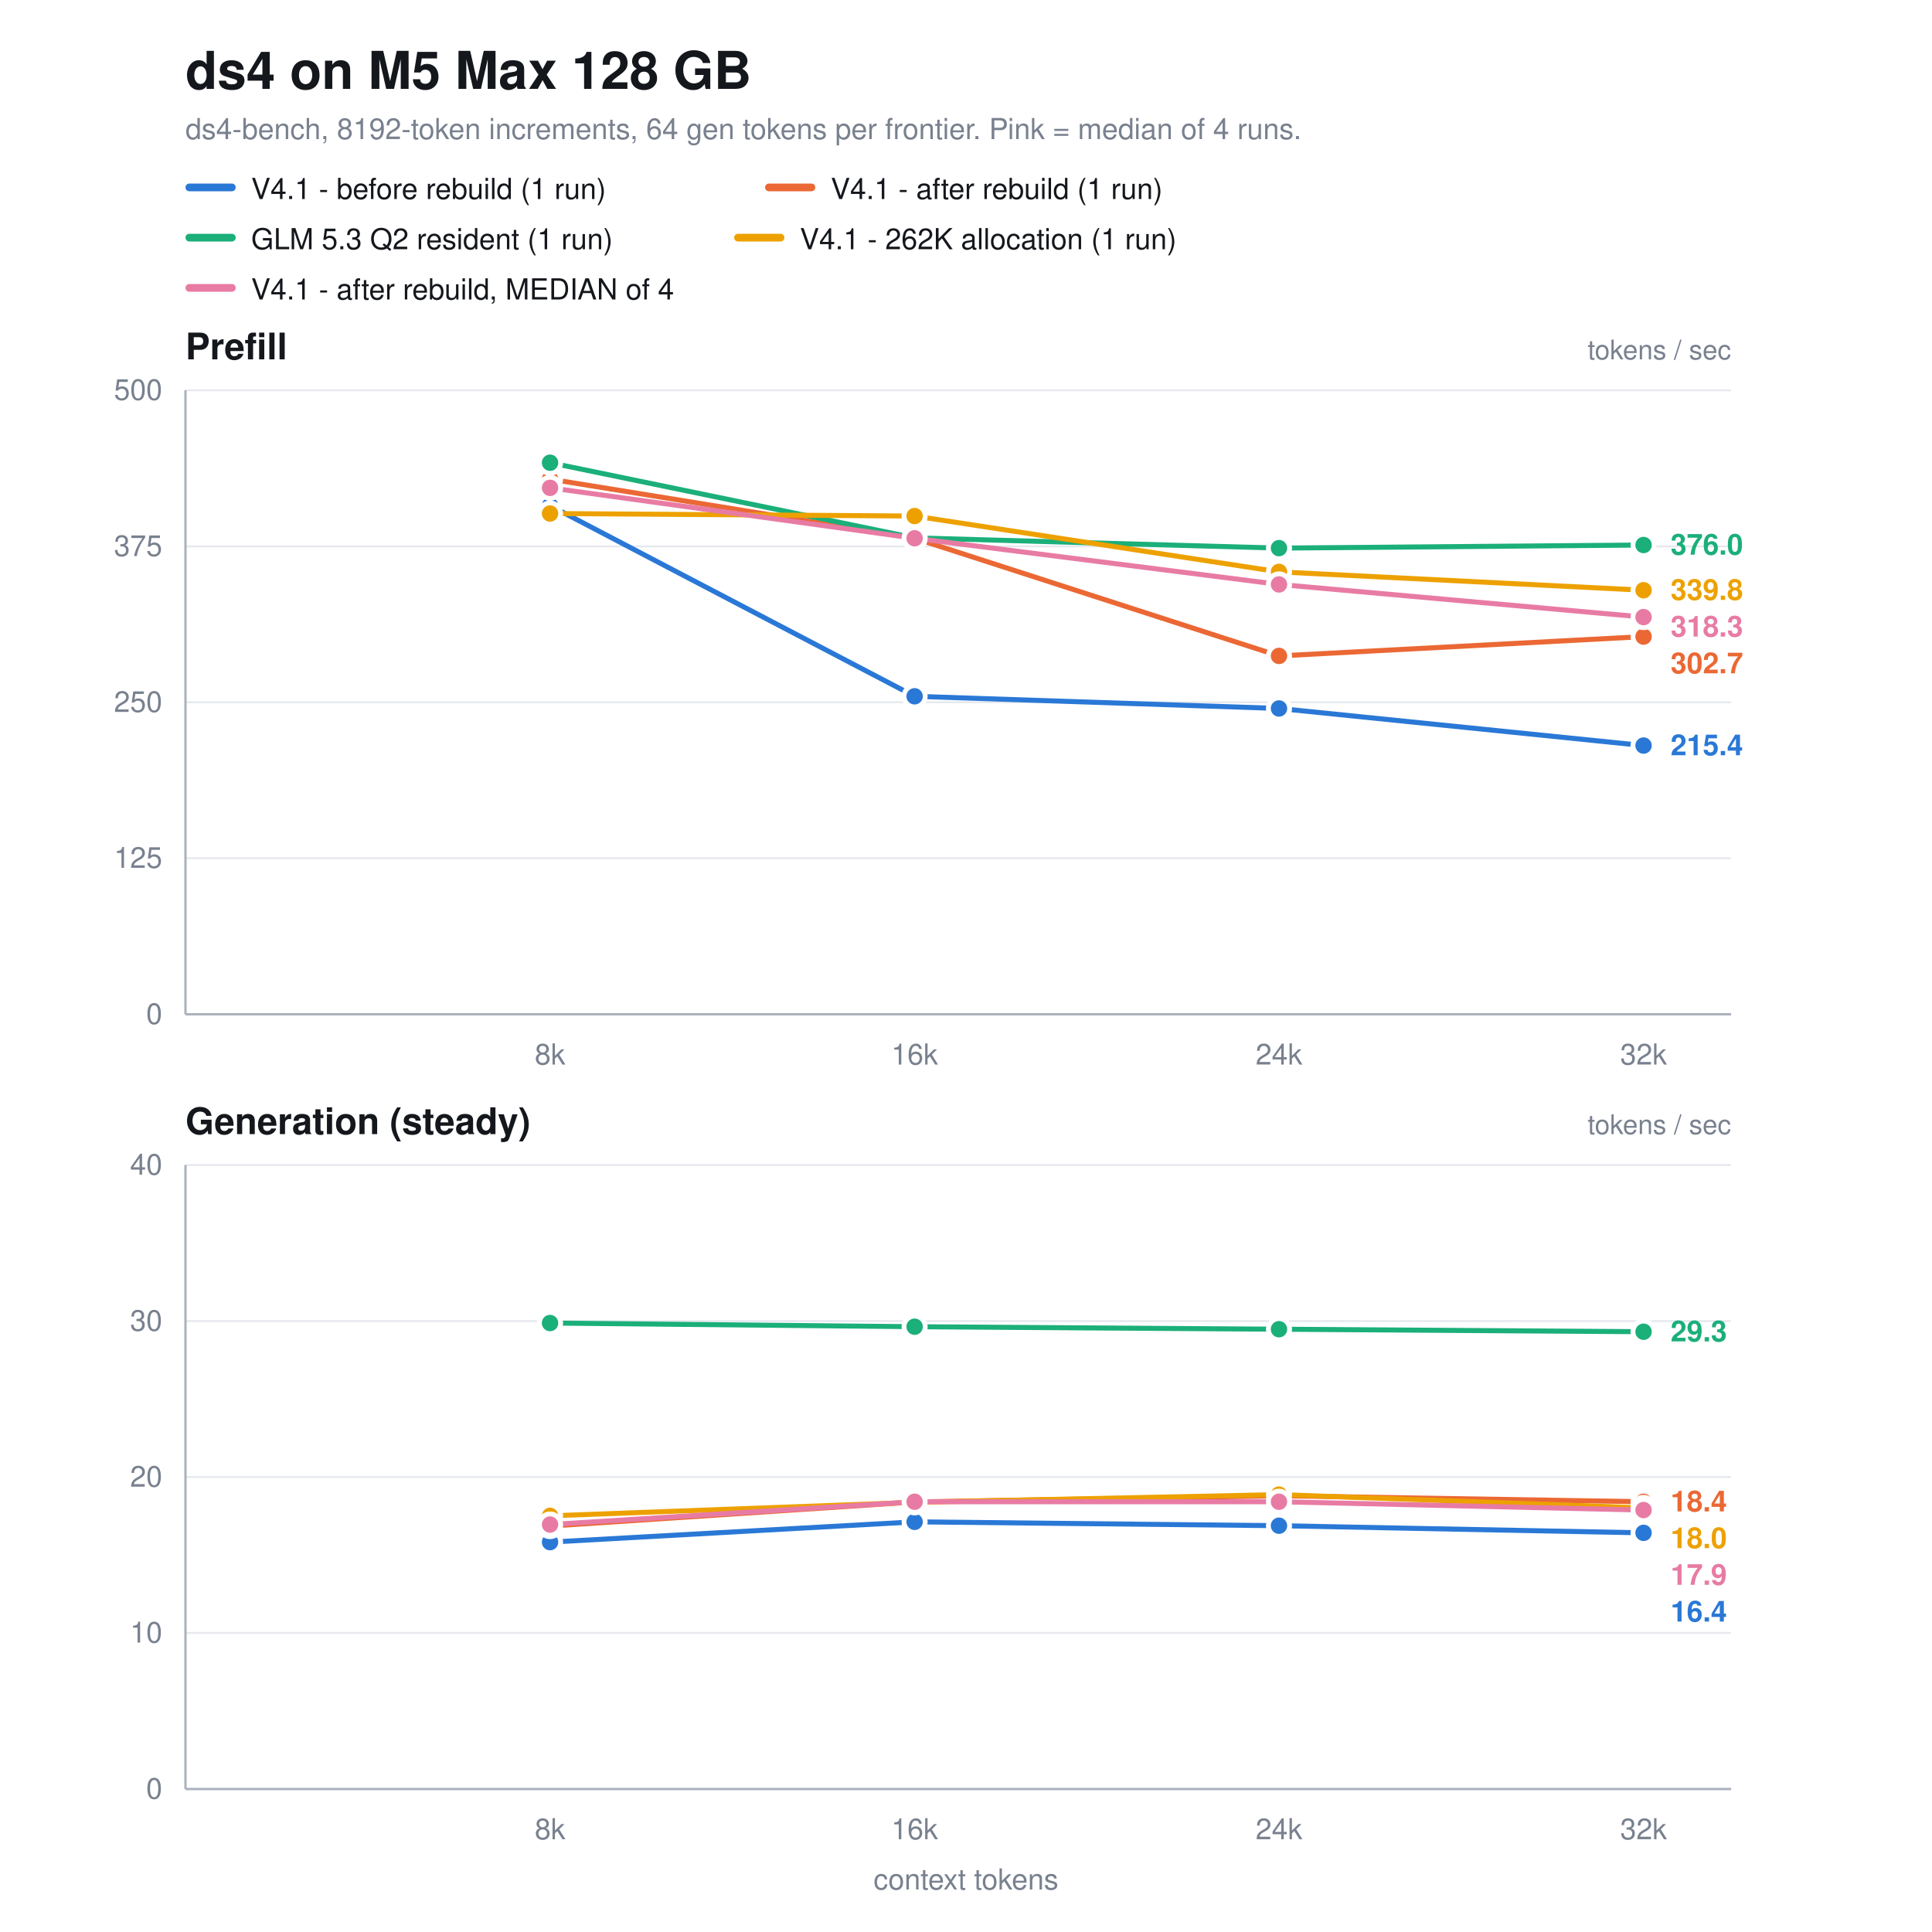
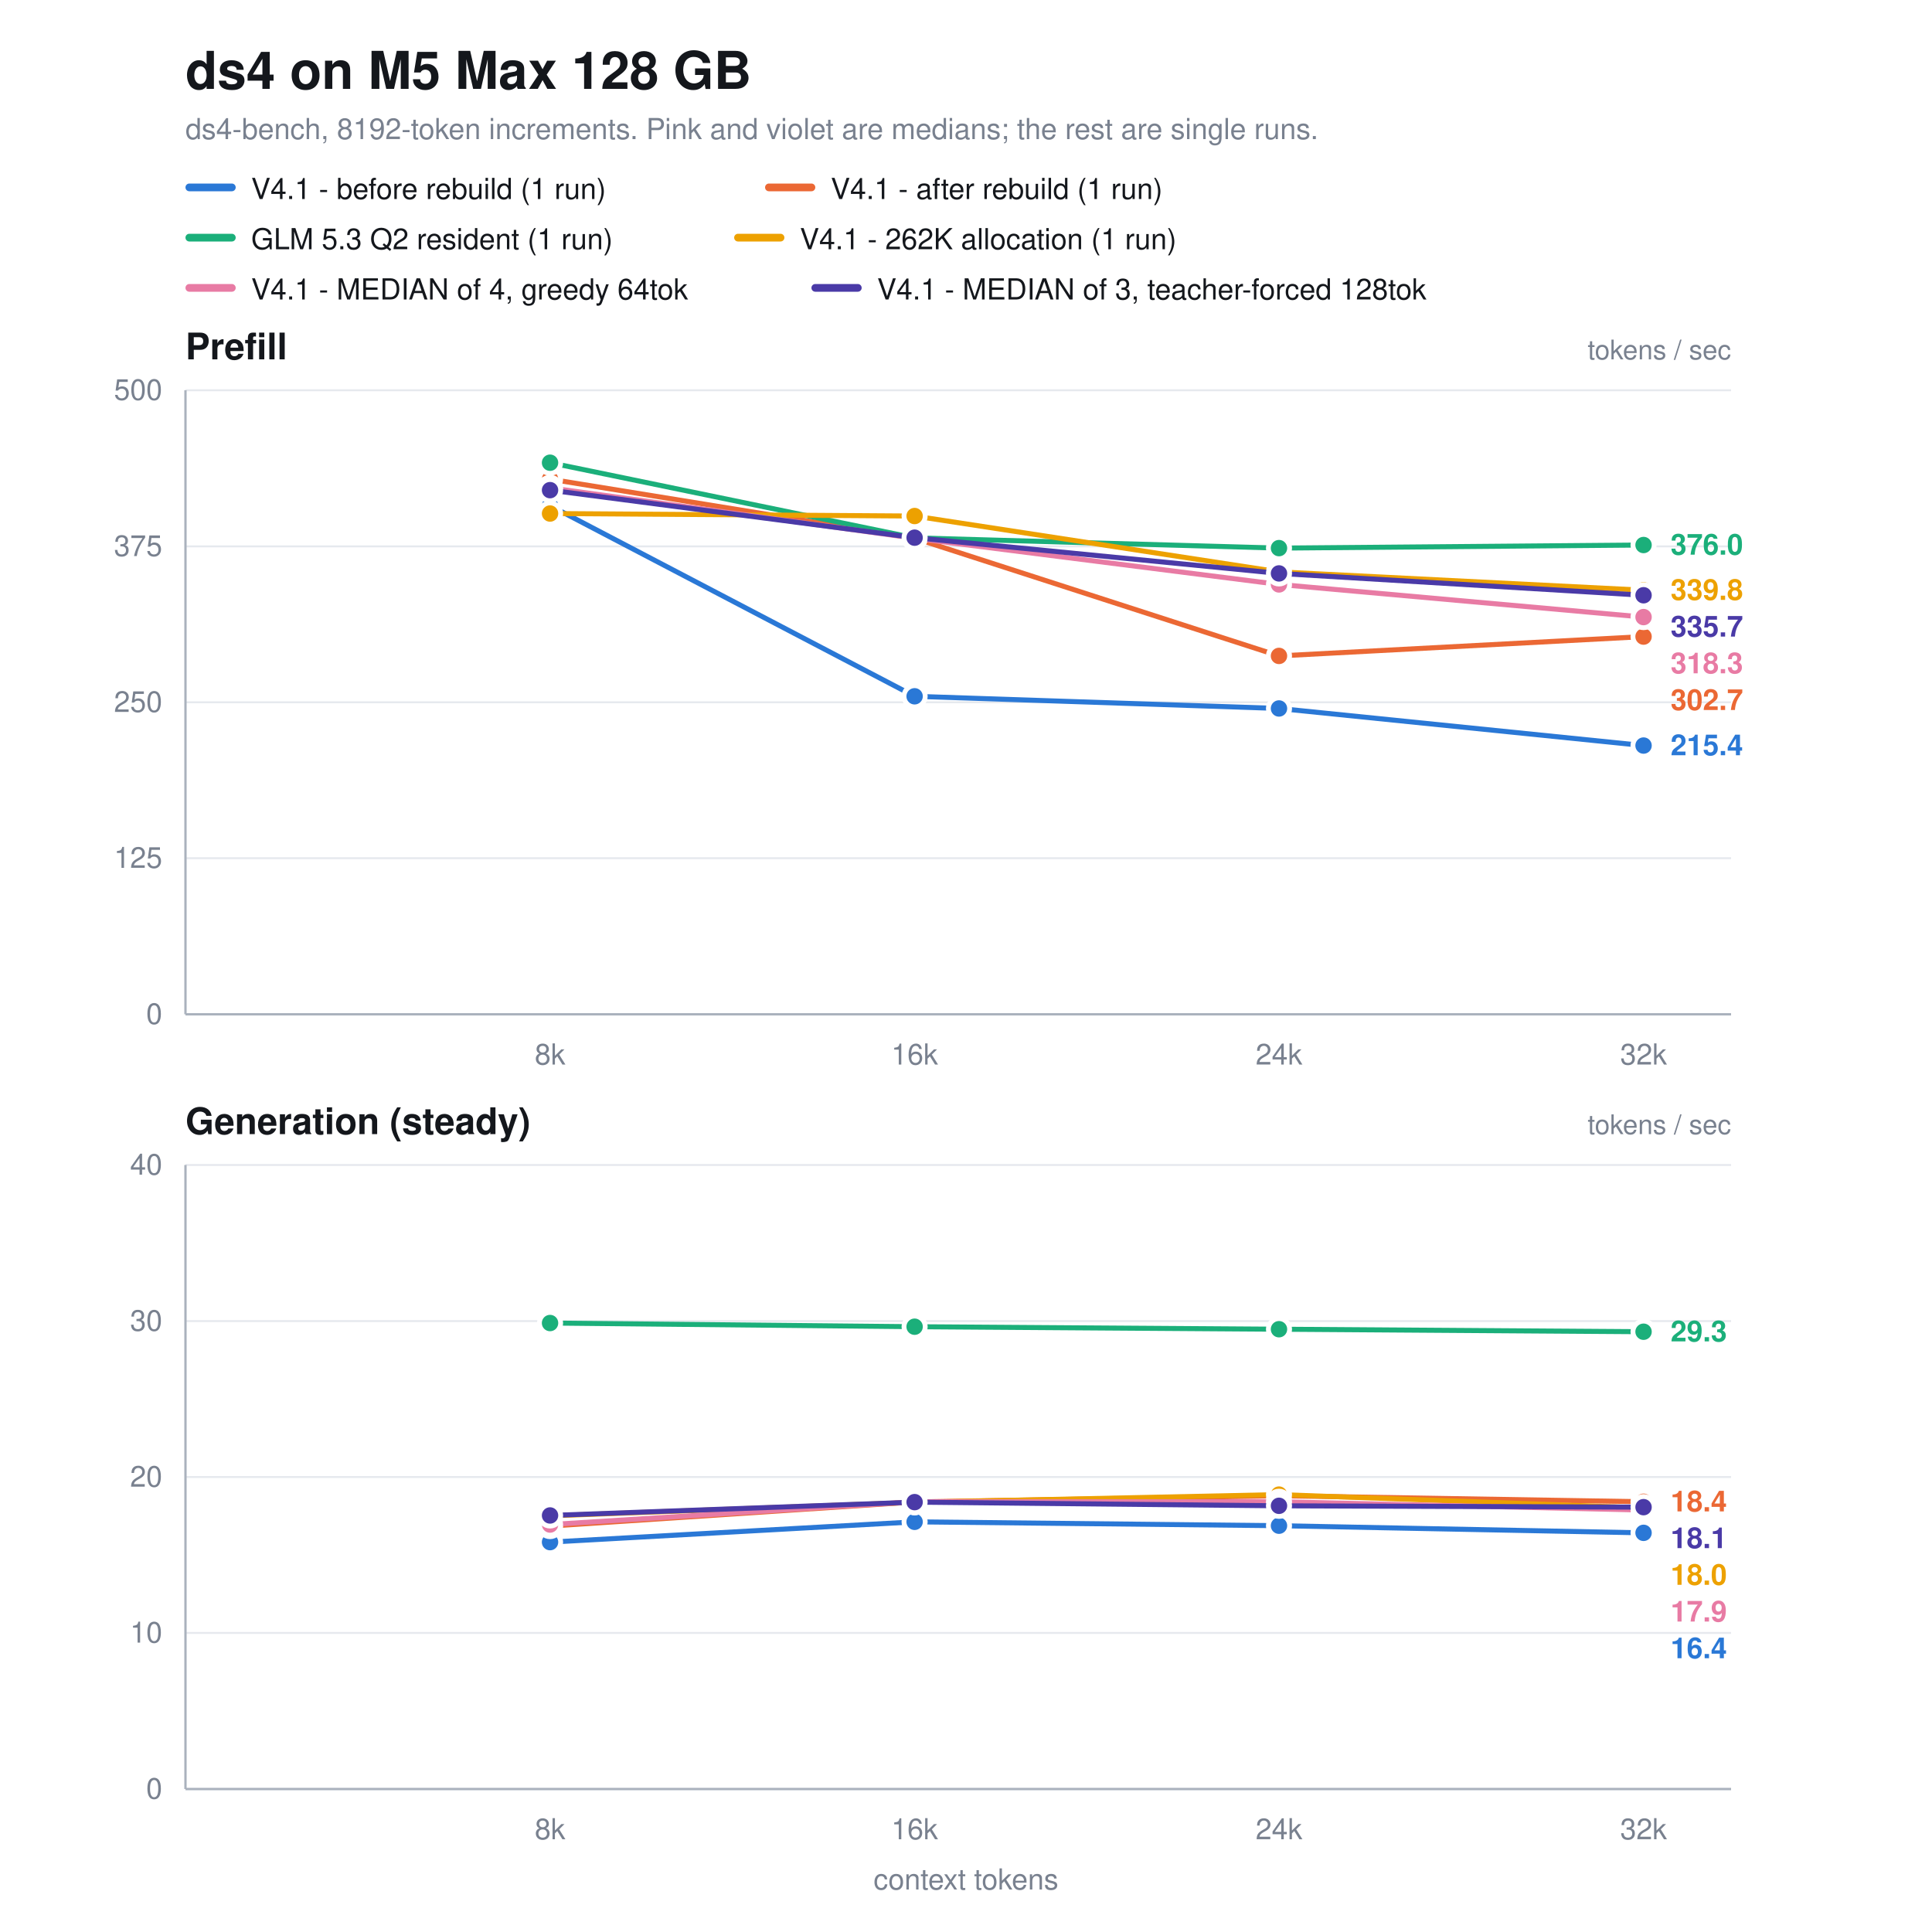
<svg xmlns="http://www.w3.org/2000/svg" width="1000" height="1000" viewBox="0 0 1000 1000" font-family="-apple-system,BlinkMacSystemFont,Segoe UI,Helvetica,Arial,sans-serif">
  <rect width="1000" height="1000" fill="#ffffff" />
  <style>.grid{stroke:#e6e9ee;stroke-width:1}.axis{stroke:#aab2bd;stroke-width:1.2}.tick{fill:#79818f;font-size:15px;font-variant-numeric:tabular-nums}.ptitle{fill:#14171c;font-size:19px;font-weight:650}.punit{fill:#79818f;font-size:14px}.val{font-size:15px;font-weight:650;font-variant-numeric:tabular-nums}.line{fill:none;stroke-width:2.6;stroke-linejoin:round;stroke-linecap:round}.title{fill:#14171c;font-size:27px;font-weight:700}.sub{fill:#79818f;font-size:15px}.leg{fill:#14171c;font-size:15px}</style>
  <text class="title" x="96" y="46">ds4 on M5 Max 128 GB</text>
-   <text class="sub" x="96" y="72">ds4-bench, 8192-token increments, 64 gen tokens per frontier. Pink = median of 4 runs.</text>
+   <text class="sub" x="96" y="72">ds4-bench, 8192-token increments. Pink and violet are medians; the rest are single runs.</text>
  <rect x="96" y="95" width="26" height="4" rx="2" fill="#2a78d6" />
  <text class="leg" x="130" y="103">V4.1 - before rebuild (1 run)</text>
  <rect x="396" y="95" width="26" height="4" rx="2" fill="#eb6834" />
  <text class="leg" x="430" y="103">V4.1 - after rebuild (1 run)</text>
  <rect x="96" y="121" width="26" height="4" rx="2" fill="#1baf7a" />
  <text class="leg" x="130" y="129">GLM 5.3 Q2 resident (1 run)</text>
  <rect x="380" y="121" width="26" height="4" rx="2" fill="#eda100" />
  <text class="leg" x="414" y="129">V4.1 - 262K allocation (1 run)</text>
  <rect x="96" y="147" width="26" height="4" rx="2" fill="#e87ba4" />
-   <text class="leg" x="130" y="155">V4.1 - after rebuild, MEDIAN of 4</text>
+   <text class="leg" x="130" y="155">V4.1 - MEDIAN of 4, greedy 64tok</text>
+   <rect x="420" y="147" width="26" height="4" rx="2" fill="#4a3aa7" />
+   <text class="leg" x="454" y="155">V4.1 - MEDIAN of 3, teacher-forced 128tok</text>
  <text x="96" y="186" class="ptitle">Prefill</text>
  <text x="896" y="186" class="punit" text-anchor="end">tokens / sec</text>
  <line class="grid" x1="96" y1="525.0" x2="896" y2="525.0" />
  <text class="tick" x="84" y="530.0" text-anchor="end">0</text>
  <line class="grid" x1="96" y1="444.2" x2="896" y2="444.2" />
  <text class="tick" x="84" y="449.2" text-anchor="end">125</text>
  <line class="grid" x1="96" y1="363.5" x2="896" y2="363.5" />
  <text class="tick" x="84" y="368.5" text-anchor="end">250</text>
  <line class="grid" x1="96" y1="282.8" x2="896" y2="282.8" />
  <text class="tick" x="84" y="287.8" text-anchor="end">375</text>
  <line class="grid" x1="96" y1="202.0" x2="896" y2="202.0" />
  <text class="tick" x="84" y="207.0" text-anchor="end">500</text>
  <line class="axis" x1="96" y1="202" x2="96" y2="525.0" />
  <line class="axis" x1="96" y1="525.0" x2="896" y2="525.0" />
  <text class="tick" x="284.7" y="551.0" text-anchor="middle">8k</text>
  <text class="tick" x="473.4" y="551.0" text-anchor="middle">16k</text>
  <text class="tick" x="662.0" y="551.0" text-anchor="middle">24k</text>
  <text class="tick" x="850.7" y="551.0" text-anchor="middle">32k</text>
  <polyline class="line" stroke="#2a78d6" points="284.7,261.7 473.4,360.4 662.0,366.7 850.7,385.9" />
  <circle cx="284.7" cy="261.7" r="5.5" fill="#2a78d6" stroke="#ffffff" stroke-width="2.5" />
  <circle cx="473.4" cy="360.4" r="5.5" fill="#2a78d6" stroke="#ffffff" stroke-width="2.5" />
  <circle cx="662.0" cy="366.7" r="5.5" fill="#2a78d6" stroke="#ffffff" stroke-width="2.5" />
  <circle cx="850.7" cy="385.9" r="5.5" fill="#2a78d6" stroke="#ffffff" stroke-width="2.5" />
  <polyline class="line" stroke="#eb6834" points="284.7,248.0 473.4,278.6 662.0,339.5 850.7,329.5" />
  <circle cx="284.7" cy="248.0" r="5.5" fill="#eb6834" stroke="#ffffff" stroke-width="2.5" />
  <circle cx="473.4" cy="278.6" r="5.5" fill="#eb6834" stroke="#ffffff" stroke-width="2.5" />
  <circle cx="662.0" cy="339.5" r="5.5" fill="#eb6834" stroke="#ffffff" stroke-width="2.5" />
  <circle cx="850.7" cy="329.5" r="5.5" fill="#eb6834" stroke="#ffffff" stroke-width="2.5" />
  <polyline class="line" stroke="#1baf7a" points="284.7,239.5 473.4,278.4 662.0,283.7 850.7,282.1" />
  <circle cx="284.7" cy="239.5" r="5.5" fill="#1baf7a" stroke="#ffffff" stroke-width="2.5" />
  <circle cx="473.4" cy="278.4" r="5.5" fill="#1baf7a" stroke="#ffffff" stroke-width="2.5" />
  <circle cx="662.0" cy="283.7" r="5.5" fill="#1baf7a" stroke="#ffffff" stroke-width="2.5" />
  <circle cx="850.7" cy="282.1" r="5.5" fill="#1baf7a" stroke="#ffffff" stroke-width="2.5" />
  <polyline class="line" stroke="#eda100" points="284.7,265.8 473.4,267.1 662.0,296.0 850.7,305.5" />
  <circle cx="284.7" cy="265.8" r="5.5" fill="#eda100" stroke="#ffffff" stroke-width="2.5" />
  <circle cx="473.4" cy="267.1" r="5.5" fill="#eda100" stroke="#ffffff" stroke-width="2.5" />
  <circle cx="662.0" cy="296.0" r="5.5" fill="#eda100" stroke="#ffffff" stroke-width="2.5" />
  <circle cx="850.7" cy="305.5" r="5.5" fill="#eda100" stroke="#ffffff" stroke-width="2.5" />
  <polyline class="line" stroke="#e87ba4" points="284.7,252.5 473.4,278.6 662.0,302.5 850.7,319.4" />
  <circle cx="284.7" cy="252.5" r="5.5" fill="#e87ba4" stroke="#ffffff" stroke-width="2.5" />
  <circle cx="473.4" cy="278.6" r="5.5" fill="#e87ba4" stroke="#ffffff" stroke-width="2.5" />
  <circle cx="662.0" cy="302.5" r="5.5" fill="#e87ba4" stroke="#ffffff" stroke-width="2.5" />
  <circle cx="850.7" cy="319.4" r="5.5" fill="#e87ba4" stroke="#ffffff" stroke-width="2.5" />
+   <polyline class="line" stroke="#4a3aa7" points="284.7,253.7 473.4,278.3 662.0,296.8 850.7,308.1" />
+   <circle cx="284.7" cy="253.7" r="5.5" fill="#4a3aa7" stroke="#ffffff" stroke-width="2.5" />
+   <circle cx="473.4" cy="278.3" r="5.5" fill="#4a3aa7" stroke="#ffffff" stroke-width="2.5" />
+   <circle cx="662.0" cy="296.8" r="5.5" fill="#4a3aa7" stroke="#ffffff" stroke-width="2.5" />
+   <circle cx="850.7" cy="308.1" r="5.5" fill="#4a3aa7" stroke="#ffffff" stroke-width="2.5" />
  <text class="val" x="864.7" y="287.1" fill="#1baf7a">376.0</text>
  <text class="val" x="864.7" y="310.5" fill="#eda100">339.8</text>
-   <text class="val" x="864.7" y="329.5" fill="#e87ba4">318.3</text>
-   <text class="val" x="864.7" y="348.5" fill="#eb6834">302.7</text>
+   <text class="val" x="864.7" y="329.5" fill="#4a3aa7">335.7</text>
+   <text class="val" x="864.7" y="348.5" fill="#e87ba4">318.3</text>
+   <text class="val" x="864.7" y="367.5" fill="#eb6834">302.7</text>
  <text class="val" x="864.7" y="390.9" fill="#2a78d6">215.4</text>
  <text x="96" y="587.0" class="ptitle">Generation (steady)</text>
  <text x="896" y="587.0" class="punit" text-anchor="end">tokens / sec</text>
  <line class="grid" x1="96" y1="926.0" x2="896" y2="926.0" />
  <text class="tick" x="84" y="931.0" text-anchor="end">0</text>
  <line class="grid" x1="96" y1="845.2" x2="896" y2="845.2" />
  <text class="tick" x="84" y="850.2" text-anchor="end">10</text>
  <line class="grid" x1="96" y1="764.5" x2="896" y2="764.5" />
  <text class="tick" x="84" y="769.5" text-anchor="end">20</text>
  <line class="grid" x1="96" y1="683.8" x2="896" y2="683.8" />
  <text class="tick" x="84" y="688.8" text-anchor="end">30</text>
  <line class="grid" x1="96" y1="603.0" x2="896" y2="603.0" />
  <text class="tick" x="84" y="608.0" text-anchor="end">40</text>
  <line class="axis" x1="96" y1="603.0" x2="96" y2="926.0" />
  <line class="axis" x1="96" y1="926.0" x2="896" y2="926.0" />
  <text class="tick" x="284.7" y="952.0" text-anchor="middle">8k</text>
  <text class="tick" x="473.4" y="952.0" text-anchor="middle">16k</text>
  <text class="tick" x="662.0" y="952.0" text-anchor="middle">24k</text>
  <text class="tick" x="850.7" y="952.0" text-anchor="middle">32k</text>
  <polyline class="line" stroke="#2a78d6" points="284.7,798.2 473.4,787.7 662.0,789.7 850.7,793.4" />
  <circle cx="284.7" cy="798.2" r="5.5" fill="#2a78d6" stroke="#ffffff" stroke-width="2.5" />
  <circle cx="473.4" cy="787.7" r="5.5" fill="#2a78d6" stroke="#ffffff" stroke-width="2.5" />
  <circle cx="662.0" cy="789.7" r="5.5" fill="#2a78d6" stroke="#ffffff" stroke-width="2.5" />
  <circle cx="850.7" cy="793.4" r="5.5" fill="#2a78d6" stroke="#ffffff" stroke-width="2.5" />
  <polyline class="line" stroke="#eb6834" points="284.7,789.9 473.4,777.4 662.0,774.2 850.7,777.3" />
  <circle cx="284.7" cy="789.9" r="5.5" fill="#eb6834" stroke="#ffffff" stroke-width="2.5" />
  <circle cx="473.4" cy="777.4" r="5.5" fill="#eb6834" stroke="#ffffff" stroke-width="2.5" />
  <circle cx="662.0" cy="774.2" r="5.5" fill="#eb6834" stroke="#ffffff" stroke-width="2.5" />
  <circle cx="850.7" cy="777.3" r="5.5" fill="#eb6834" stroke="#ffffff" stroke-width="2.5" />
  <polyline class="line" stroke="#1baf7a" points="284.7,684.8 473.4,686.7 662.0,688.0 850.7,689.3" />
  <circle cx="284.7" cy="684.8" r="5.5" fill="#1baf7a" stroke="#ffffff" stroke-width="2.5" />
  <circle cx="473.4" cy="686.7" r="5.5" fill="#1baf7a" stroke="#ffffff" stroke-width="2.5" />
  <circle cx="662.0" cy="688.0" r="5.5" fill="#1baf7a" stroke="#ffffff" stroke-width="2.5" />
  <circle cx="850.7" cy="689.3" r="5.5" fill="#1baf7a" stroke="#ffffff" stroke-width="2.5" />
  <polyline class="line" stroke="#eda100" points="284.7,784.6 473.4,777.6 662.0,773.6 850.7,780.5" />
  <circle cx="284.7" cy="784.6" r="5.5" fill="#eda100" stroke="#ffffff" stroke-width="2.5" />
  <circle cx="473.4" cy="777.6" r="5.5" fill="#eda100" stroke="#ffffff" stroke-width="2.5" />
  <circle cx="662.0" cy="773.6" r="5.5" fill="#eda100" stroke="#ffffff" stroke-width="2.5" />
  <circle cx="850.7" cy="780.5" r="5.5" fill="#eda100" stroke="#ffffff" stroke-width="2.5" />
  <polyline class="line" stroke="#e87ba4" points="284.7,789.1 473.4,777.3 662.0,777.3 850.7,781.6" />
  <circle cx="284.7" cy="789.1" r="5.5" fill="#e87ba4" stroke="#ffffff" stroke-width="2.5" />
  <circle cx="473.4" cy="777.3" r="5.5" fill="#e87ba4" stroke="#ffffff" stroke-width="2.5" />
  <circle cx="662.0" cy="777.3" r="5.5" fill="#e87ba4" stroke="#ffffff" stroke-width="2.5" />
  <circle cx="850.7" cy="781.6" r="5.5" fill="#e87ba4" stroke="#ffffff" stroke-width="2.5" />
+   <polyline class="line" stroke="#4a3aa7" points="284.7,784.4 473.4,777.5 662.0,779.4 850.7,780.1" />
+   <circle cx="284.7" cy="784.4" r="5.5" fill="#4a3aa7" stroke="#ffffff" stroke-width="2.5" />
+   <circle cx="473.4" cy="777.5" r="5.5" fill="#4a3aa7" stroke="#ffffff" stroke-width="2.5" />
+   <circle cx="662.0" cy="779.4" r="5.5" fill="#4a3aa7" stroke="#ffffff" stroke-width="2.5" />
+   <circle cx="850.7" cy="780.1" r="5.5" fill="#4a3aa7" stroke="#ffffff" stroke-width="2.5" />
  <text class="val" x="864.7" y="694.3" fill="#1baf7a">29.3</text>
  <text class="val" x="864.7" y="782.3" fill="#eb6834">18.4</text>
-   <text class="val" x="864.7" y="801.3" fill="#eda100">18.0</text>
-   <text class="val" x="864.7" y="820.3" fill="#e87ba4">17.9</text>
-   <text class="val" x="864.7" y="839.3" fill="#2a78d6">16.4</text>
+   <text class="val" x="864.7" y="801.3" fill="#4a3aa7">18.1</text>
+   <text class="val" x="864.7" y="820.3" fill="#eda100">18.0</text>
+   <text class="val" x="864.7" y="839.3" fill="#e87ba4">17.9</text>
+   <text class="val" x="864.7" y="858.3" fill="#2a78d6">16.4</text>
  <text class="sub" x="500" y="978" text-anchor="middle">context tokens</text>
</svg>
